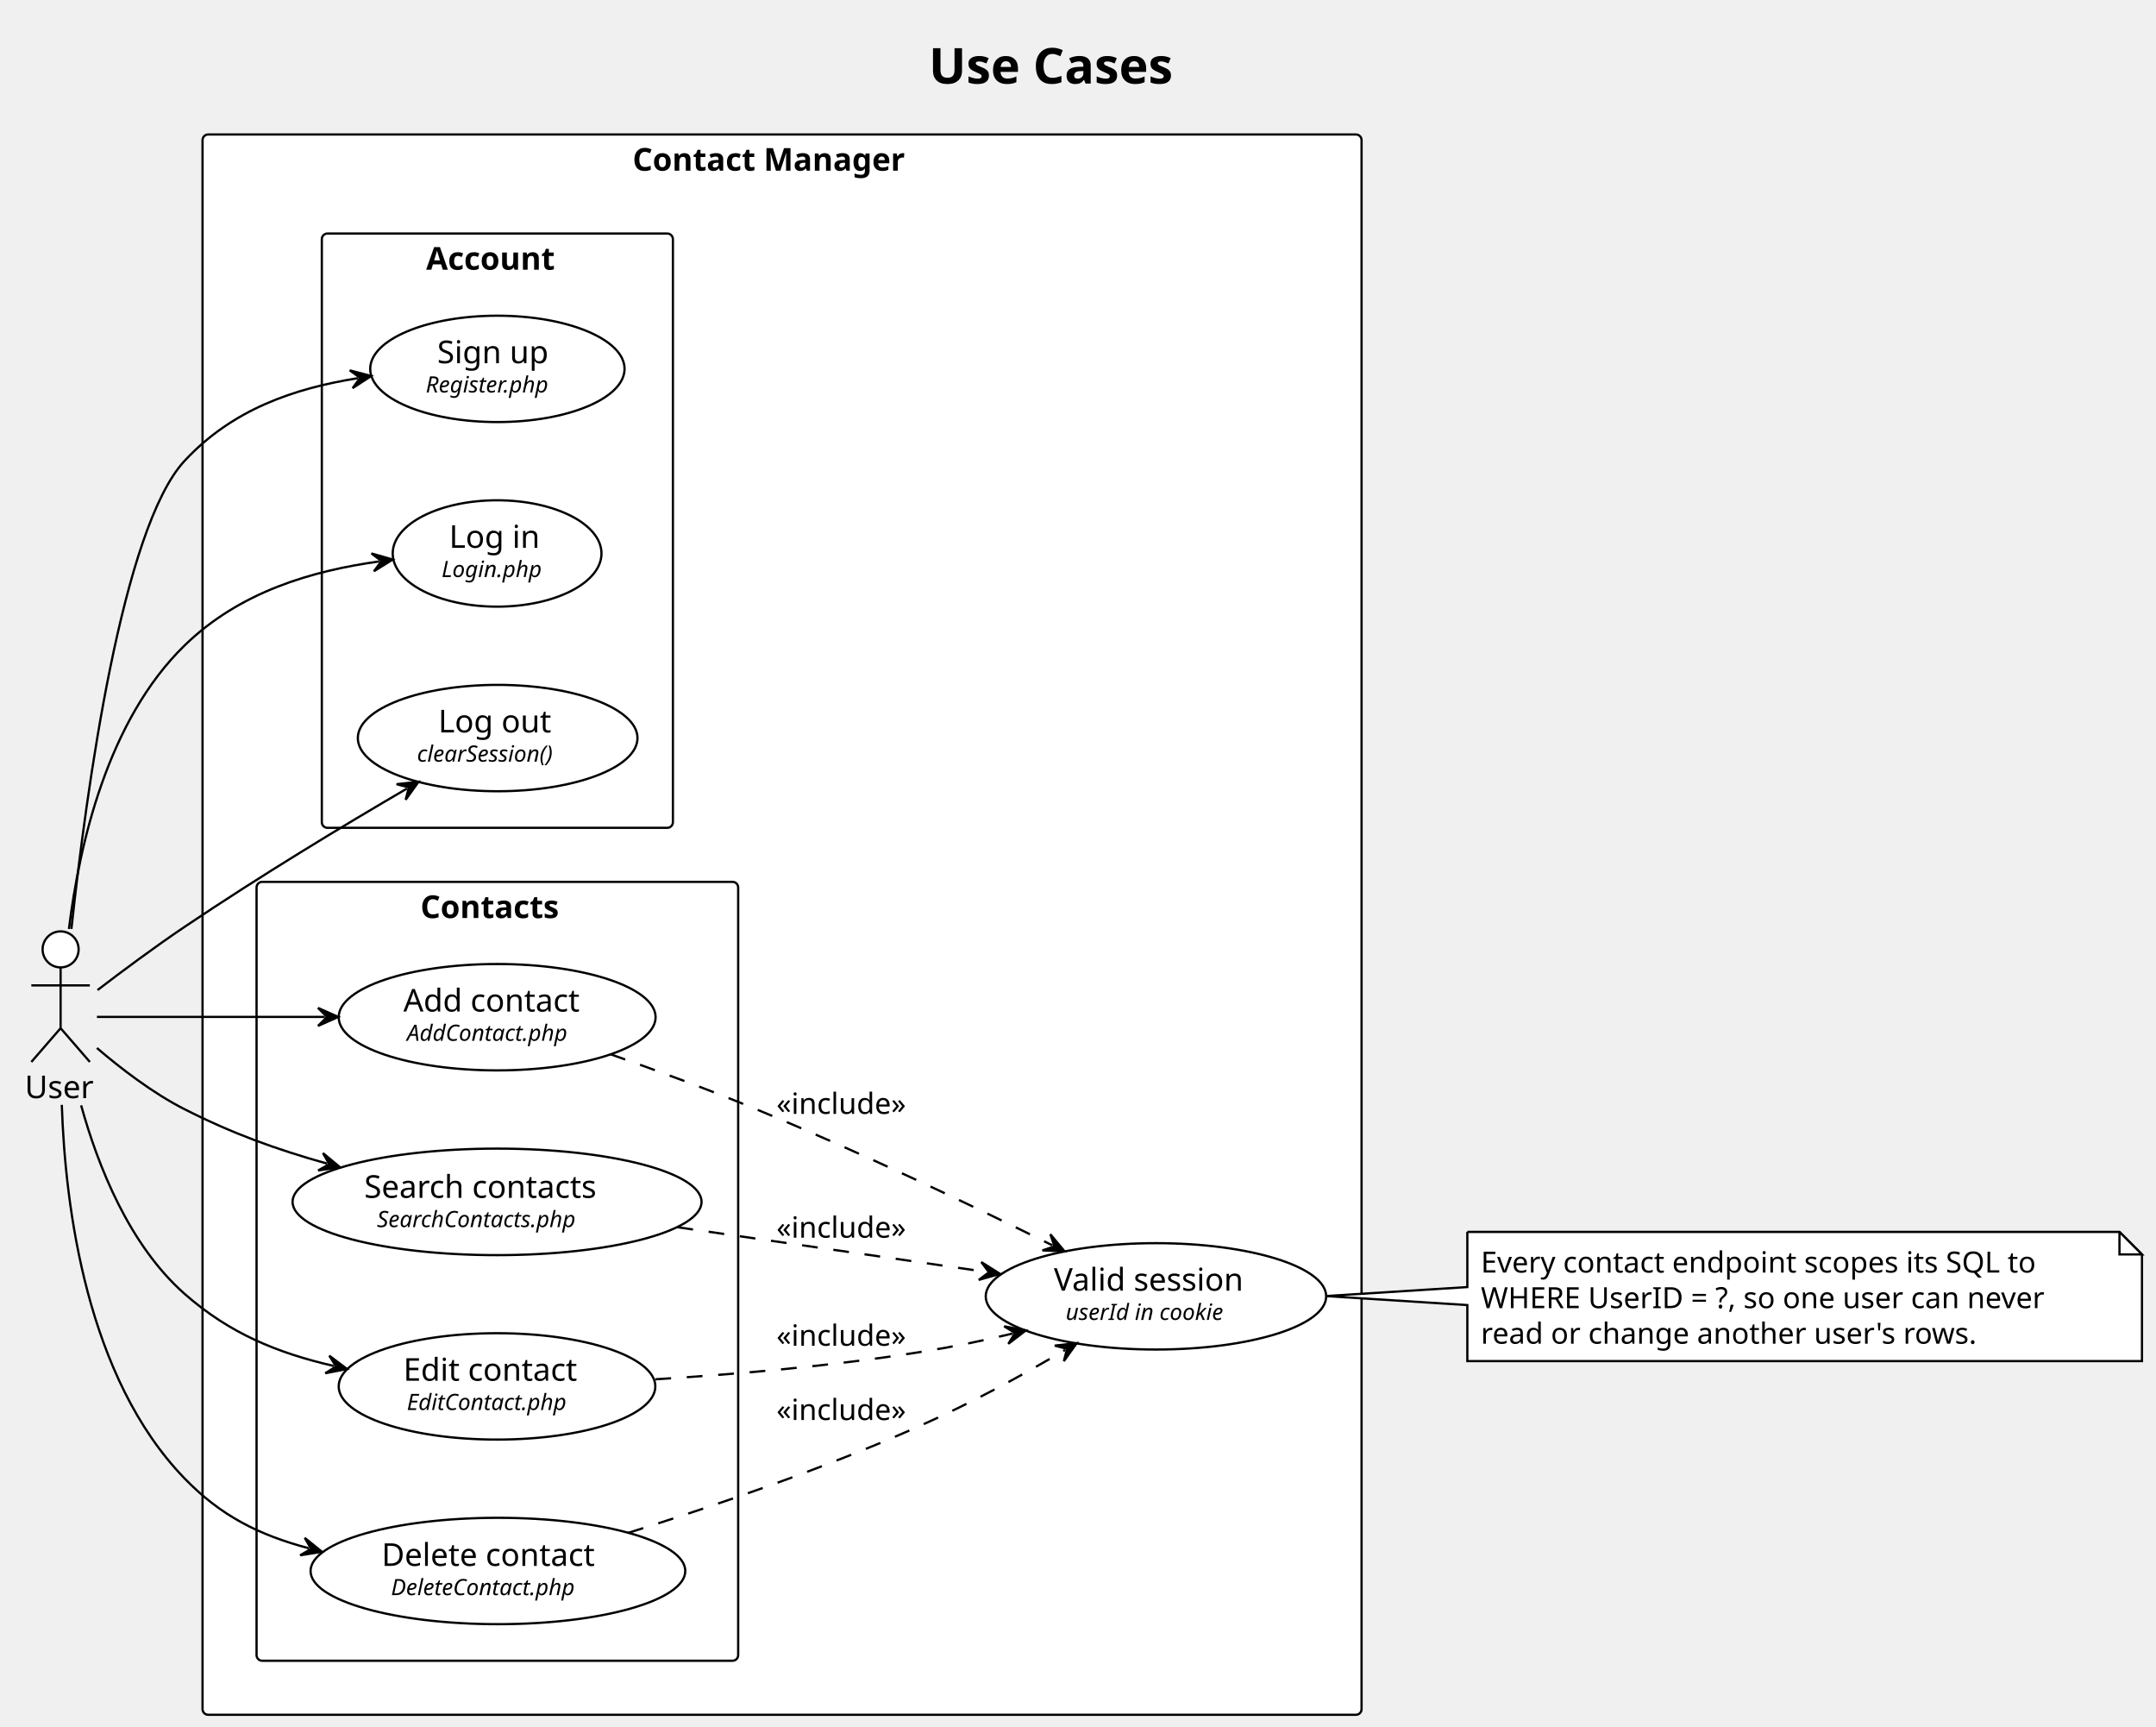
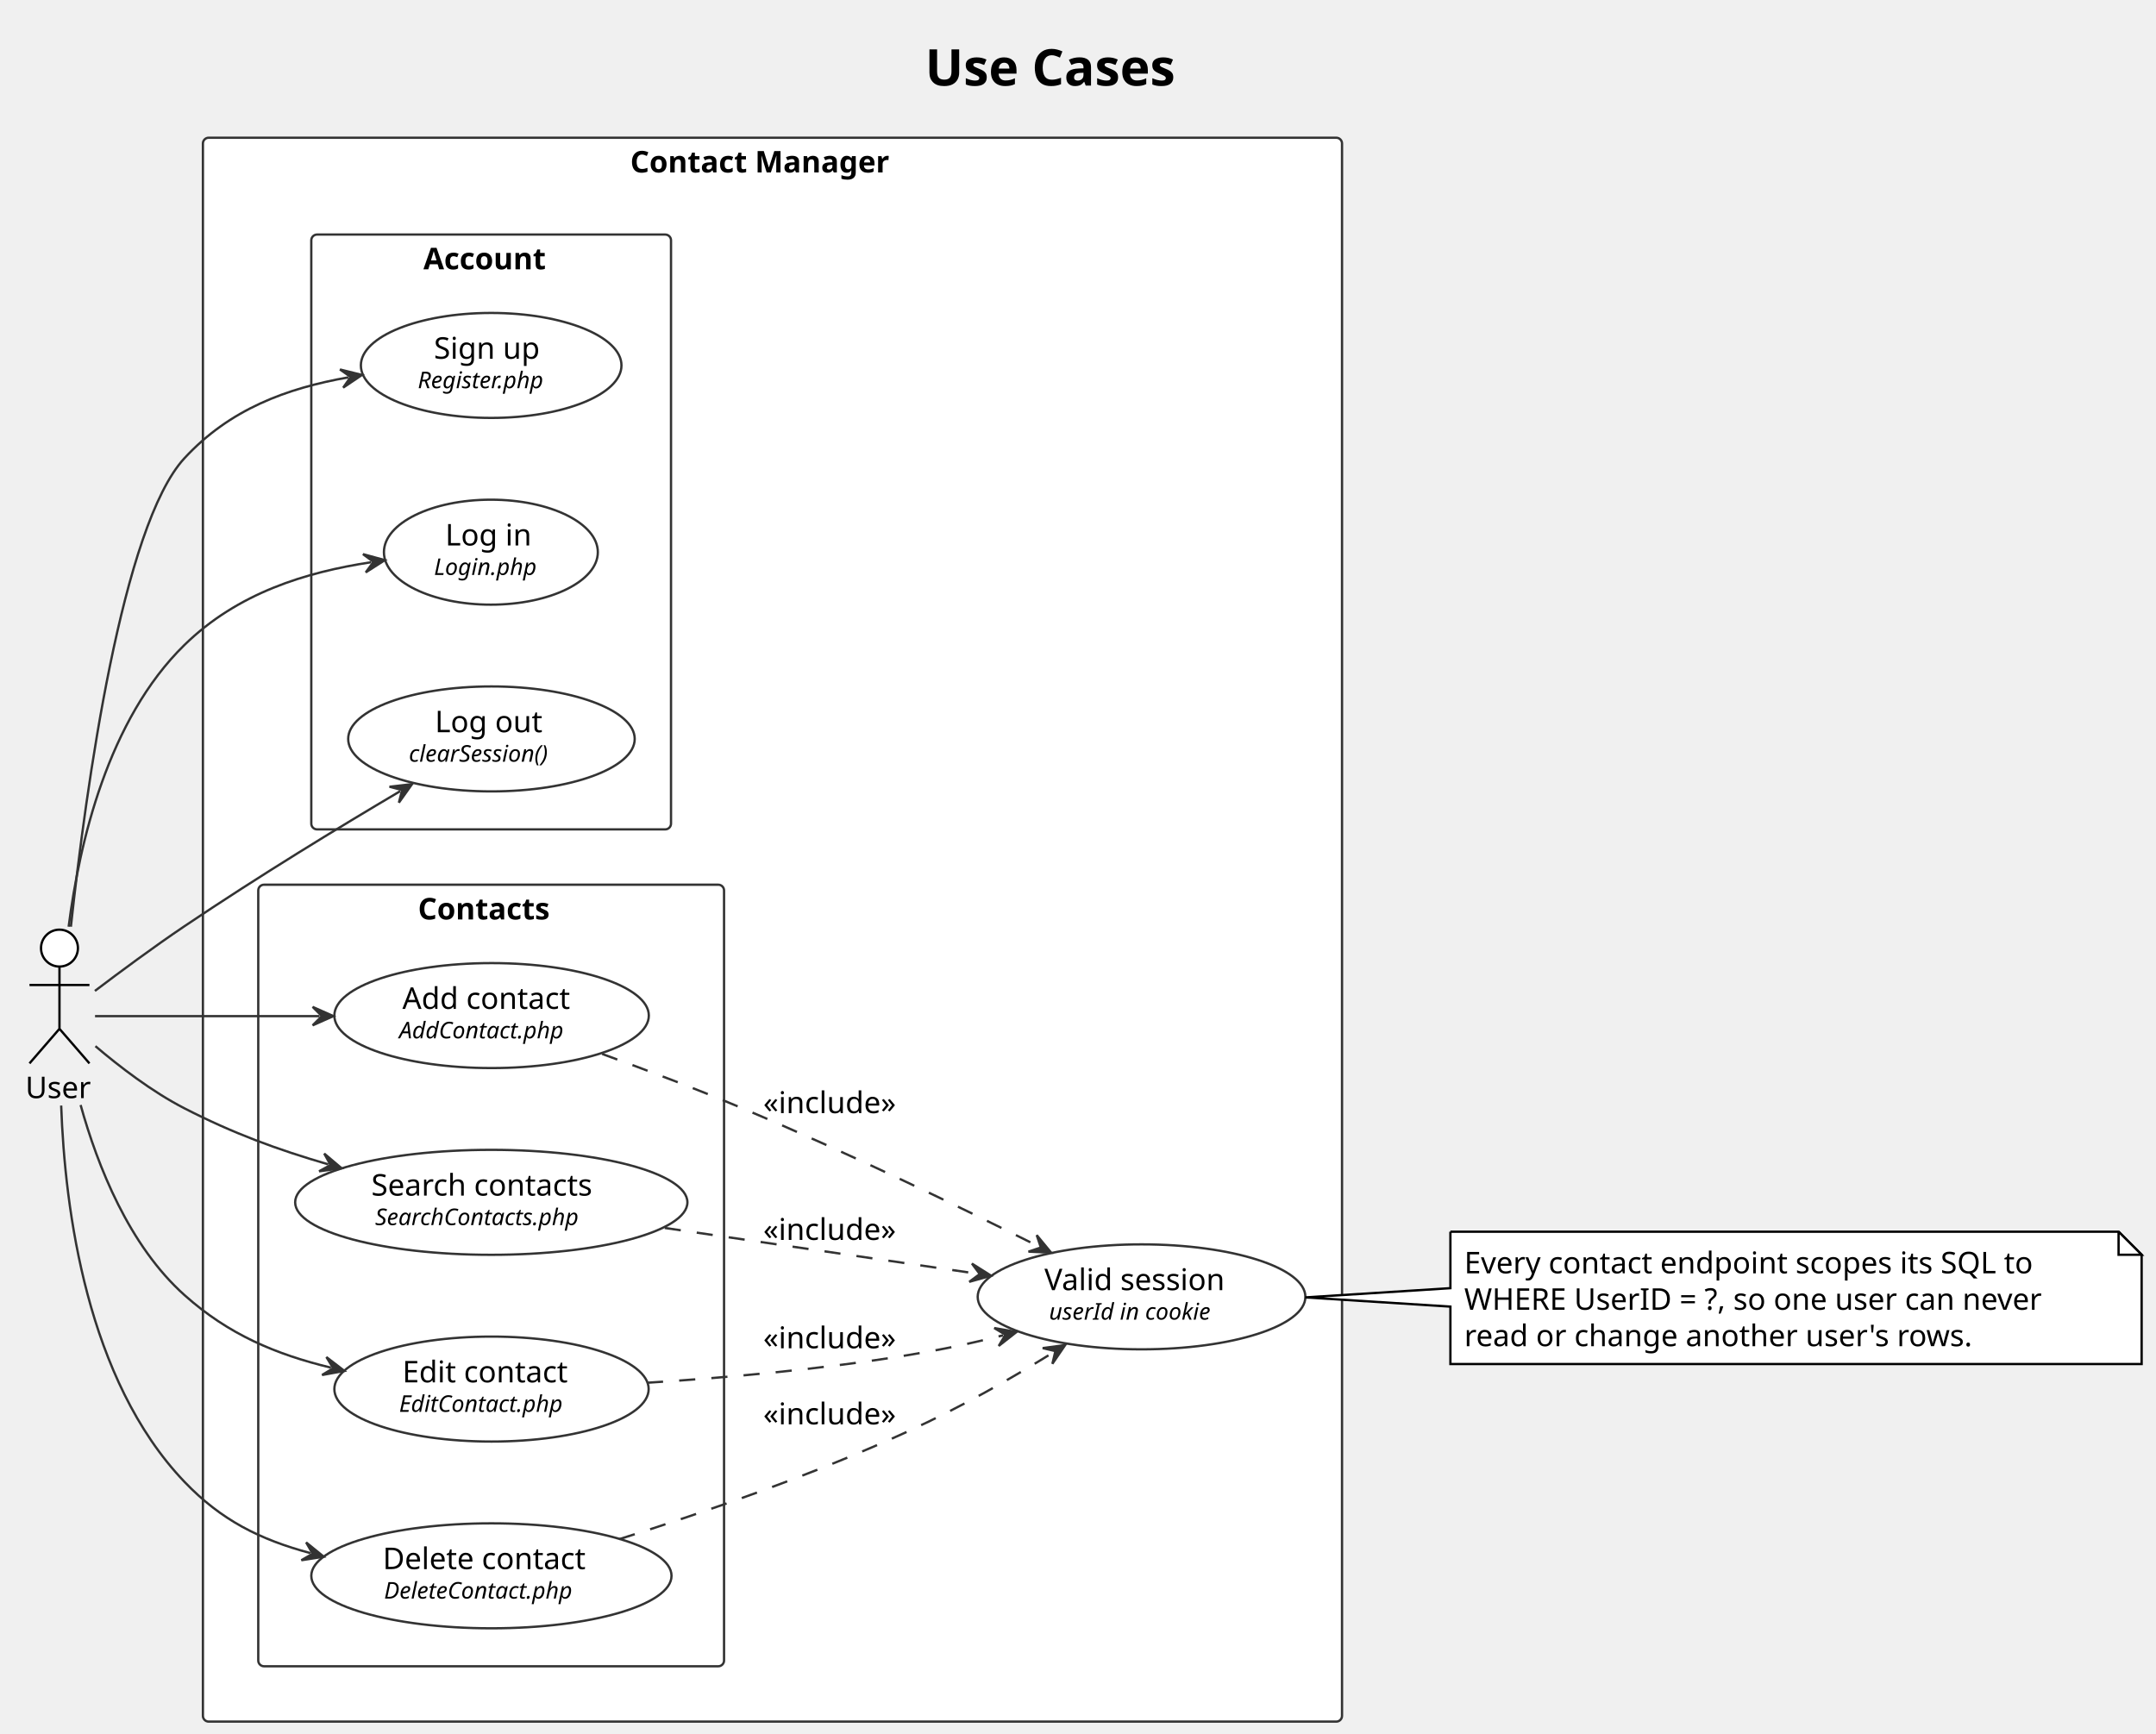
- <svg xmlns="http://www.w3.org/2000/svg" contentStyleType="text/css" height="767px" preserveAspectRatio="none" style="width:958px;height:767px;background:#FFFFFF;" version="1.1" viewBox="0 0 958 767" width="958px" zoomAndPan="magnify">
+ <svg xmlns="http://www.w3.org/2000/svg" contentStyleType="text/css" height="752px" preserveAspectRatio="none" style="width:935px;height:752px;background:#FFFFFF;" version="1.1" viewBox="0 0 935 752" width="935px" zoomAndPan="magnify">
  <defs />
  <g>
-     <text fill="#000000" font-family="Verdana" font-size="22" font-weight="bold" lengthAdjust="spacing" textLength="124.373" x="412.699" y="37.118">Use Cases</text>
+     <text fill="#000000" font-family="Verdana" font-size="22" font-weight="bold" lengthAdjust="spacing" textLength="124.373" x="401.199" y="37.118">Use Cases</text>
    <g id="cluster_Contact Manager">
-       <rect fill="#FFFFFF" height="702" rx="2.5" ry="2.5" style="stroke:#000000;stroke-width:1.0;" width="515" x="90" y="59.737" />
-       <text fill="#000000" font-family="Verdana" font-size="14" font-weight="bold" lengthAdjust="spacing" textLength="132.836" x="281.082" y="75.812">Contact Manager</text>
+       <rect fill="#FFFFFF" height="687" rx="2.5" ry="2.5" style="stroke:#333333;stroke-width:1.0;" width="494" x="88" y="59.737" />
+       <text fill="#000000" font-family="Verdana" font-size="13" font-weight="bold" lengthAdjust="spacing" textLength="123.348" x="273.326" y="74.807">Contact Manager</text>
    </g>
    <g id="cluster_Account">
-       <rect fill="#FFFFFF" height="264" rx="2.5" ry="2.5" style="stroke:#000000;stroke-width:1.0;" width="156" x="143" y="103.737" />
-       <text fill="#000000" font-family="Verdana" font-size="14" font-weight="bold" lengthAdjust="spacing" textLength="63.28" x="189.36" y="119.812">Account</text>
+       <rect fill="#FFFFFF" height="258" rx="2.5" ry="2.5" style="stroke:#333333;stroke-width:1.0;" width="156" x="135" y="101.737" />
+       <text fill="#000000" font-family="Verdana" font-size="13" font-weight="bold" lengthAdjust="spacing" textLength="58.76" x="183.62" y="116.807">Account</text>
    </g>
    <g id="cluster_Contacts">
-       <rect fill="#FFFFFF" height="346" rx="2.5" ry="2.5" style="stroke:#000000;stroke-width:1.0;" width="214" x="114" y="391.737" />
-       <text fill="#000000" font-family="Verdana" font-size="14" font-weight="bold" lengthAdjust="spacing" textLength="68.366" x="186.817" y="407.812">Contacts</text>
+       <rect fill="#FFFFFF" height="339" rx="2.5" ry="2.5" style="stroke:#333333;stroke-width:1.0;" width="202" x="112" y="383.737" />
+       <text fill="#000000" font-family="Verdana" font-size="13" font-weight="bold" lengthAdjust="spacing" textLength="63.483" x="181.258" y="398.807">Contacts</text>
    </g>
    <g id="elem_UC_SESSION">
-       <ellipse cx="513.639" cy="575.862" fill="#FFFFFF" rx="75.639" ry="23.625" style="stroke:#000000;stroke-width:1.0;" />
-       <text fill="#000000" font-family="Verdana" font-size="14" lengthAdjust="spacing" textLength="90.727" x="468.275" y="573.353">Valid session</text>
-       <text fill="#000000" font-family="Verdana" font-size="10" font-style="italic" lengthAdjust="spacing" textLength="80.225" x="473.526" y="586.346">userId in cookie</text>
+       <ellipse cx="495.056" cy="562.503" fill="#FFFFFF" rx="71.056" ry="22.765" style="stroke:#333333;stroke-width:1.0;" />
+       <text fill="#000000" font-family="Verdana" font-size="13" lengthAdjust="spacing" textLength="84.246" x="452.933" y="559.596">Valid session</text>
+       <text fill="#000000" font-family="Verdana" font-size="10" font-style="italic" lengthAdjust="spacing" textLength="80.225" x="454.944" y="572.38">userId in cookie</text>
    </g>
    <g id="elem_UC_SIGNUP">
-       <ellipse cx="221.008" cy="163.862" fill="#FFFFFF" rx="56.508" ry="23.625" style="stroke:#000000;stroke-width:1.0;" />
-       <text fill="#000000" font-family="Verdana" font-size="14" lengthAdjust="spacing" textLength="53.498" x="194.259" y="161.353">Sign up</text>
-       <text fill="#000000" font-family="Verdana" font-size="10" font-style="italic" lengthAdjust="spacing" textLength="63.672" x="189.172" y="174.346">Register.php</text>
+       <ellipse cx="213.008" cy="158.503" fill="#FFFFFF" rx="56.508" ry="22.765" style="stroke:#333333;stroke-width:1.0;" />
+       <text fill="#000000" font-family="Verdana" font-size="13" lengthAdjust="spacing" textLength="49.677" x="188.17" y="155.596">Sign up</text>
+       <text fill="#000000" font-family="Verdana" font-size="10" font-style="italic" lengthAdjust="spacing" textLength="63.672" x="181.172" y="168.38">Register.php</text>
    </g>
    <g id="elem_UC_LOGIN">
-       <ellipse cx="220.881" cy="245.862" fill="#FFFFFF" rx="46.381" ry="23.625" style="stroke:#000000;stroke-width:1.0;" />
-       <text fill="#000000" font-family="Verdana" font-size="14" lengthAdjust="spacing" textLength="42.636" x="199.564" y="243.353">Log in</text>
-       <text fill="#000000" font-family="Verdana" font-size="10" font-style="italic" lengthAdjust="spacing" textLength="49.351" x="196.206" y="256.346">Login.php</text>
+       <ellipse cx="212.881" cy="239.503" fill="#FFFFFF" rx="46.381" ry="22.765" style="stroke:#333333;stroke-width:1.0;" />
+       <text fill="#000000" font-family="Verdana" font-size="13" lengthAdjust="spacing" textLength="39.59" x="193.086" y="236.596">Log in</text>
+       <text fill="#000000" font-family="Verdana" font-size="10" font-style="italic" lengthAdjust="spacing" textLength="49.351" x="188.206" y="249.38">Login.php</text>
    </g>
    <g id="elem_UC_LOGOUT">
-       <ellipse cx="221.129" cy="327.862" fill="#FFFFFF" rx="62.129" ry="23.625" style="stroke:#000000;stroke-width:1.0;" />
-       <text fill="#000000" font-family="Verdana" font-size="14" lengthAdjust="spacing" textLength="52.808" x="194.725" y="325.353">Log out</text>
-       <text fill="#000000" font-family="Verdana" font-size="10" font-style="italic" lengthAdjust="spacing" textLength="71.621" x="185.319" y="338.346">clearSession()</text>
+       <ellipse cx="213.129" cy="320.503" fill="#FFFFFF" rx="62.129" ry="22.765" style="stroke:#333333;stroke-width:1.0;" />
+       <text fill="#000000" font-family="Verdana" font-size="13" lengthAdjust="spacing" textLength="49.036" x="188.611" y="317.596">Log out</text>
+       <text fill="#000000" font-family="Verdana" font-size="10" font-style="italic" lengthAdjust="spacing" textLength="71.621" x="177.319" y="330.38">clearSession()</text>
    </g>
    <g id="elem_UC_ADD">
-       <ellipse cx="220.904" cy="451.862" fill="#FFFFFF" rx="70.404" ry="23.625" style="stroke:#000000;stroke-width:1.0;" />
-       <text fill="#000000" font-family="Verdana" font-size="14" lengthAdjust="spacing" textLength="83.323" x="179.242" y="449.353">Add contact</text>
-       <text fill="#000000" font-family="Verdana" font-size="10" font-style="italic" lengthAdjust="spacing" textLength="80.19" x="180.809" y="462.346">AddContact.php</text>
+       <ellipse cx="213.189" cy="440.503" fill="#FFFFFF" rx="68.189" ry="22.765" style="stroke:#333333;stroke-width:1.0;" />
+       <text fill="#000000" font-family="Verdana" font-size="13" lengthAdjust="spacing" textLength="77.372" x="174.503" y="437.596">Add contact</text>
+       <text fill="#000000" font-family="Verdana" font-size="10" font-style="italic" lengthAdjust="spacing" textLength="80.19" x="173.093" y="450.38">AddContact.php</text>
    </g>
    <g id="elem_UC_SEARCH">
-       <ellipse cx="220.863" cy="533.897" fill="#FFFFFF" rx="90.863" ry="23.66" style="stroke:#000000;stroke-width:1.0;" />
-       <text fill="#000000" font-family="Verdana" font-size="14" lengthAdjust="spacing" textLength="112.048" x="161.839" y="532.108">Search contacts</text>
-       <text fill="#000000" font-family="Verdana" font-size="10" font-style="italic" lengthAdjust="spacing" textLength="100.718" x="167.504" y="545.101">SearchContacts.php</text>
+       <ellipse cx="213.056" cy="521.503" fill="#FFFFFF" rx="85.056" ry="22.765" style="stroke:#333333;stroke-width:1.0;" />
+       <text fill="#000000" font-family="Verdana" font-size="13" lengthAdjust="spacing" textLength="104.044" x="161.034" y="518.596">Search contacts</text>
+       <text fill="#000000" font-family="Verdana" font-size="10" font-style="italic" lengthAdjust="spacing" textLength="100.718" x="162.697" y="531.38">SearchContacts.php</text>
    </g>
    <g id="elem_UC_EDIT">
-       <ellipse cx="220.846" cy="615.862" fill="#FFFFFF" rx="70.346" ry="23.625" style="stroke:#000000;stroke-width:1.0;" />
-       <text fill="#000000" font-family="Verdana" font-size="14" lengthAdjust="spacing" textLength="83.241" x="179.225" y="613.353">Edit contact</text>
-       <text fill="#000000" font-family="Verdana" font-size="10" font-style="italic" lengthAdjust="spacing" textLength="80.142" x="180.775" y="626.346">EditContact.php</text>
+       <ellipse cx="213.154" cy="602.503" fill="#FFFFFF" rx="68.154" ry="22.765" style="stroke:#333333;stroke-width:1.0;" />
+       <text fill="#000000" font-family="Verdana" font-size="13" lengthAdjust="spacing" textLength="77.295" x="174.506" y="599.596">Edit contact</text>
+       <text fill="#000000" font-family="Verdana" font-size="10" font-style="italic" lengthAdjust="spacing" textLength="80.142" x="173.083" y="612.38">EditContact.php</text>
    </g>
    <g id="elem_UC_DELETE">
-       <ellipse cx="221.249" cy="697.865" fill="#FFFFFF" rx="83.249" ry="23.628" style="stroke:#000000;stroke-width:1.0;" />
-       <text fill="#000000" font-family="Verdana" font-size="14" lengthAdjust="spacing" textLength="101.473" x="169.565" y="695.6">Delete contact</text>
-       <text fill="#000000" font-family="Verdana" font-size="10" font-style="italic" lengthAdjust="spacing" textLength="93.115" x="173.744" y="708.593">DeleteContact.php</text>
+       <ellipse cx="213.112" cy="683.503" fill="#FFFFFF" rx="78.112" ry="22.765" style="stroke:#333333;stroke-width:1.0;" />
+       <text fill="#000000" font-family="Verdana" font-size="13" lengthAdjust="spacing" textLength="94.225" x="166" y="680.596">Delete contact</text>
+       <text fill="#000000" font-family="Verdana" font-size="10" font-style="italic" lengthAdjust="spacing" textLength="93.115" x="166.554" y="693.38">DeleteContact.php</text>
    </g>
    <g id="elem_user">
-       <ellipse cx="26.928" cy="421.737" fill="#FFFFFF" rx="8" ry="8" style="stroke:#000000;stroke-width:1.0;" />
-       <path d="M26.928,429.737 L26.928,456.737 M13.928,437.737 L39.928,437.737 M26.928,456.737 L13.928,471.737 M26.928,456.737 L39.928,471.737 " fill="none" style="stroke:#000000;stroke-width:1.0;" />
-       <text fill="#000000" font-family="Verdana" font-size="14" lengthAdjust="spacing" textLength="31.855" x="11" y="487.812">User</text>
+       <ellipse cx="25.79" cy="411.237" fill="#FFFFFF" rx="8" ry="8" style="stroke:#000000;stroke-width:1.0;" />
+       <path d="M25.79,419.237 L25.79,446.237 M12.79,427.237 L38.79,427.237 M25.79,446.237 L12.79,461.237 M25.79,446.237 L38.79,461.237 " fill="none" style="stroke:#000000;stroke-width:1.0;" />
+       <text fill="#000000" font-family="Verdana" font-size="13" lengthAdjust="spacing" textLength="29.58" x="11" y="476.307">User</text>
    </g>
    <g id="elem_GMN25">
-       <path d="M652,547.237 L652,571.737 L589.03,575.737 L652,579.737 L652,604.635 A0,0 0 0 0 652,604.635 L951.77,604.635 A0,0 0 0 0 951.77,604.635 L951.77,557.237 L941.77,547.237 L652,547.237 A0,0 0 0 0 652,547.237 " fill="#FFFFFF" style="stroke:#000000;stroke-width:1.0;" />
-       <path d="M941.77,547.237 L941.77,557.237 L951.77,557.237 L941.77,547.237 " fill="#FFFFFF" style="stroke:#000000;stroke-width:1.0;" />
-       <text fill="#000000" font-family="Verdana" font-size="13" lengthAdjust="spacing" textLength="267.897" x="658" y="565.307">Every contact endpoint scopes its SQL to</text>
-       <text fill="#000000" font-family="Verdana" font-size="13" lengthAdjust="spacing" textLength="278.77" x="658" y="581.106">WHERE UserID = ?, so one user can never</text>
-       <text fill="#000000" font-family="Verdana" font-size="13" lengthAdjust="spacing" textLength="237.066" x="658" y="596.906">read or change another user's rows.</text>
+       <path d="M629,534.237 L629,558.737 L566.07,562.737 L629,566.737 L629,591.635 A0,0 0 0 0 629,591.635 L928.77,591.635 A0,0 0 0 0 928.77,591.635 L928.77,544.237 L918.77,534.237 L629,534.237 A0,0 0 0 0 629,534.237 " fill="#FFFFFF" style="stroke:#000000;stroke-width:1.0;" />
+       <path d="M918.77,534.237 L918.77,544.237 L928.77,544.237 L918.77,534.237 " fill="#FFFFFF" style="stroke:#000000;stroke-width:1.0;" />
+       <text fill="#000000" font-family="Verdana" font-size="13" lengthAdjust="spacing" textLength="267.897" x="635" y="552.307">Every contact endpoint scopes its SQL to</text>
+       <text fill="#000000" font-family="Verdana" font-size="13" lengthAdjust="spacing" textLength="278.77" x="635" y="568.106">WHERE UserID = ?, so one user can never</text>
+       <text fill="#000000" font-family="Verdana" font-size="13" lengthAdjust="spacing" textLength="237.066" x="635" y="583.906">read or change another user's rows.</text>
    </g>
    <g id="link_user_UC_SIGNUP">
-       <path d="M31.73,412.647 C38.38,350.857 54.29,234.567 82,204.737 C103.18,181.937 130.476,172.568 159.016,167.988 " fill="none" id="user-to-UC_SIGNUP" style="stroke:#000000;stroke-width:1.0;" />
-       <polygon fill="#000000" points="164.94,167.037,155.42,164.514,160.003,167.83,156.688,172.413,164.94,167.037" style="stroke:#000000;stroke-width:1.0;" />
+       <path d="M30.74,401.957 C37.34,341.327 53,227.957 80,198.737 C99.67,177.457 124.322,168.401 151.091,163.671 " fill="none" id="user-to-UC_SIGNUP" style="stroke:#333333;stroke-width:1.0;" />
+       <polygon fill="#333333" points="157,162.627,147.441,160.254,152.076,163.497,148.833,168.132,157,162.627" style="stroke:#333333;stroke-width:1.0;" />
    </g>
    <g id="link_user_UC_LOGIN">
-       <path d="M30.63,412.667 C35.22,375.367 47.76,320.047 82,286.737 C106.63,262.777 138.678,253.557 168.558,249.387 " fill="none" id="user-to-UC_LOGIN" style="stroke:#000000;stroke-width:1.0;" />
-       <polygon fill="#000000" points="174.5,248.557,165.034,245.84,169.548,249.248,166.139,253.763,174.5,248.557" style="stroke:#000000;stroke-width:1.0;" />
+       <path d="M29.77,401.957 C34.42,365.597 46.84,312.117 80,279.737 C103.13,257.147 132.638,248.169 160.978,243.859 " fill="none" id="user-to-UC_LOGIN" style="stroke:#333333;stroke-width:1.0;" />
+       <polygon fill="#333333" points="166.91,242.957,157.411,240.356,161.967,243.709,158.614,248.265,166.91,242.957" style="stroke:#333333;stroke-width:1.0;" />
    </g>
    <g id="link_user_UC_LOGOUT">
-       <path d="M43.33,439.807 C53.99,431.647 68.64,420.727 82,411.737 C116.68,388.407 152.559,366.804 180.819,350.294 " fill="none" id="user-to-UC_LOGOUT" style="stroke:#000000;stroke-width:1.0;" />
-       <polygon fill="#000000" points="186,347.267,176.211,348.353,181.683,349.789,180.247,355.261,186,347.267" style="stroke:#000000;stroke-width:1.0;" />
+       <path d="M41.16,429.807 C51.71,421.807 66.54,410.797 80,401.737 C112.9,379.597 146.545,359.131 173.535,343.171 " fill="none" id="user-to-UC_LOGOUT" style="stroke:#333333;stroke-width:1.0;" />
+       <polygon fill="#333333" points="178.7,340.117,168.917,341.255,174.396,342.662,172.989,348.141,178.7,340.117" style="stroke:#333333;stroke-width:1.0;" />
    </g>
    <g id="link_user_UC_ADD">
-       <path d="M43.07,451.737 C66.05,451.737 105.32,451.737 144.31,451.737 " fill="none" id="user-to-UC_ADD" style="stroke:#000000;stroke-width:1.0;" />
-       <polygon fill="#000000" points="150.31,451.737,141.31,447.737,145.31,451.737,141.31,455.737,150.31,451.737" style="stroke:#000000;stroke-width:1.0;" />
+       <path d="M41.21,440.737 C63.21,440.737 100.91,440.737 138.59,440.737 " fill="none" id="user-to-UC_ADD" style="stroke:#333333;stroke-width:1.0;" />
+       <polygon fill="#333333" points="144.59,440.737,135.59,436.737,139.59,440.737,135.59,444.737,144.59,440.737" style="stroke:#333333;stroke-width:1.0;" />
    </g>
    <g id="link_user_UC_SEARCH">
-       <path d="M43.06,465.547 C53.37,474.377 67.72,485.497 82,492.737 C103.51,503.637 122.644,510.525 145.323,516.895 " fill="none" id="user-to-UC_SEARCH" style="stroke:#000000;stroke-width:1.0;" />
-       <polygon fill="#000000" points="151.1,518.517,143.517,512.233,146.286,517.165,141.354,519.935,151.1,518.517" style="stroke:#000000;stroke-width:1.0;" />
+       <path d="M41.38,453.767 C51.55,462.417 65.84,473.477 80,480.737 C101.25,491.637 120.159,498.57 142.379,505.04 " fill="none" id="user-to-UC_SEARCH" style="stroke:#333333;stroke-width:1.0;" />
+       <polygon fill="#333333" points="148.14,506.717,140.617,500.361,143.339,505.32,138.381,508.042,148.14,506.717" style="stroke:#333333;stroke-width:1.0;" />
    </g>
    <g id="link_user_UC_EDIT">
-       <path d="M36.05,491.017 C43.56,518.127 57.43,553.057 82,574.737 C101.96,592.347 123.352,601.055 148.352,606.795 " fill="none" id="user-to-UC_EDIT" style="stroke:#000000;stroke-width:1.0;" />
-       <polygon fill="#000000" points="154.2,608.137,146.323,602.225,149.327,607.018,144.533,610.022,154.2,608.137" style="stroke:#000000;stroke-width:1.0;" />
+       <path d="M34.96,479.287 C42.36,505.907 55.98,540.257 80,561.737 C99.14,578.847 119.508,587.407 143.528,593.217 " fill="none" id="user-to-UC_EDIT" style="stroke:#333333;stroke-width:1.0;" />
+       <polygon fill="#333333" points="149.36,594.627,141.553,588.624,144.5,593.452,139.672,596.399,149.36,594.627" style="stroke:#333333;stroke-width:1.0;" />
    </g>
    <g id="link_user_UC_DELETE">
-       <path d="M27.46,490.797 C28.99,536.597 38.58,611.937 82,656.737 C98.18,673.427 115.012,681.863 137.282,687.793 " fill="none" id="user-to-UC_DELETE" style="stroke:#000000;stroke-width:1.0;" />
-       <polygon fill="#000000" points="143.08,689.337,135.412,683.156,138.248,688.051,133.354,690.887,143.08,689.337" style="stroke:#000000;stroke-width:1.0;" />
+       <path d="M26.53,479.527 C28.12,524.607 37.65,598.457 80,642.737 C95.92,659.387 112.676,667.76 134.626,673.66 " fill="none" id="user-to-UC_DELETE" style="stroke:#333333;stroke-width:1.0;" />
+       <polygon fill="#333333" points="140.42,675.217,132.767,669.018,135.591,673.919,130.69,676.744,140.42,675.217" style="stroke:#333333;stroke-width:1.0;" />
    </g>
    <g id="link_UC_ADD_UC_SESSION">
-       <path d="M271.21,468.297 C291.44,475.397 315.01,484.047 336,492.737 C383.87,512.547 432.192,535.667 467.642,553.207 " fill="none" id="UC_ADD-to-UC_SESSION" style="stroke:#000000;stroke-width:1.0;stroke-dasharray:7.0,7.0;" />
-       <polygon fill="#000000" points="473.02,555.867,466.727,548.291,468.538,553.65,463.18,555.461,473.02,555.867" style="stroke:#000000;stroke-width:1.0;" />
-       <text fill="#000000" font-family="Verdana" font-size="13" lengthAdjust="spacing" textLength="62.962" x="345" y="494.807">«include»</text>
+       <path d="M261.14,457.147 C280.19,464.057 302.29,472.407 322,480.737 C368.78,500.497 415.934,523.363 450.494,540.653 " fill="none" id="UC_ADD-to-UC_SESSION" style="stroke:#333333;stroke-width:1.0;stroke-dasharray:7.0,7.0;" />
+       <polygon fill="#333333" points="455.86,543.337,449.601,535.733,451.388,541.1,446.021,542.888,455.86,543.337" style="stroke:#333333;stroke-width:1.0;" />
+       <text fill="#000000" font-family="Verdana" font-size="13" lengthAdjust="spacing" textLength="62.962" x="331" y="482.807">«include»</text>
    </g>
    <g id="link_UC_SEARCH_UC_SESSION">
-       <path d="M301,545.157 C345.86,551.647 395.512,558.818 438.442,565.028 " fill="none" id="UC_SEARCH-to-UC_SESSION" style="stroke:#000000;stroke-width:1.0;stroke-dasharray:7.0,7.0;" />
-       <polygon fill="#000000" points="444.38,565.887,436.045,560.64,439.432,565.172,434.9,568.558,444.38,565.887" style="stroke:#000000;stroke-width:1.0;" />
-       <text fill="#000000" font-family="Verdana" font-size="13" lengthAdjust="spacing" textLength="62.962" x="345" y="549.807">«include»</text>
+       <path d="M288.3,532.617 C332.37,539.067 381.733,546.298 423.893,552.468 " fill="none" id="UC_SEARCH-to-UC_SESSION" style="stroke:#333333;stroke-width:1.0;stroke-dasharray:7.0,7.0;" />
+       <polygon fill="#333333" points="429.83,553.337,421.504,548.076,424.883,552.613,420.346,555.992,429.83,553.337" style="stroke:#333333;stroke-width:1.0;" />
+       <text fill="#000000" font-family="Verdana" font-size="13" lengthAdjust="spacing" textLength="62.962" x="331" y="537.807">«include»</text>
    </g>
    <g id="link_UC_EDIT_UC_SESSION">
-       <path d="M291.2,612.707 C326.34,610.517 369.61,606.837 408,600.737 C423.66,598.247 434.604,596.053 450.034,592.363 " fill="none" id="UC_EDIT-to-UC_SESSION" style="stroke:#000000;stroke-width:1.0;stroke-dasharray:7.0,7.0;" />
-       <polygon fill="#000000" points="455.87,590.967,446.187,589.17,451.007,592.13,448.047,596.951,455.87,590.967" style="stroke:#000000;stroke-width:1.0;" />
-       <text fill="#000000" font-family="Verdana" font-size="13" lengthAdjust="spacing" textLength="62.962" x="345" y="597.807">«include»</text>
+       <path d="M280.57,599.767 C314.66,597.597 356.72,593.907 394,587.737 C409.36,585.197 420.011,582.959 435.061,579.179 " fill="none" id="UC_EDIT-to-UC_SESSION" style="stroke:#333333;stroke-width:1.0;stroke-dasharray:7.0,7.0;" />
+       <polygon fill="#333333" points="440.88,577.717,431.177,576.03,436.031,578.935,433.125,583.789,440.88,577.717" style="stroke:#333333;stroke-width:1.0;" />
+       <text fill="#000000" font-family="Verdana" font-size="13" lengthAdjust="spacing" textLength="62.962" x="331" y="584.807">«include»</text>
    </g>
    <g id="link_UC_DELETE_UC_SESSION">
-       <path d="M279.15,680.927 C316.46,669.267 365.89,652.497 408,633.737 C432.26,622.927 453.217,611.467 473.277,599.678 " fill="none" id="UC_DELETE-to-UC_SESSION" style="stroke:#000000;stroke-width:1.0;stroke-dasharray:7.0,7.0;" />
-       <polygon fill="#000000" points="478.45,596.637,468.664,597.749,474.139,599.171,472.718,604.646,478.45,596.637" style="stroke:#000000;stroke-width:1.0;" />
-       <text fill="#000000" font-family="Verdana" font-size="13" lengthAdjust="spacing" textLength="62.962" x="345" y="630.807">«include»</text>
+       <path d="M268.61,667.587 C304.85,656.157 353.09,639.557 394,620.737 C417.52,609.917 437.625,598.43 456.845,586.56 " fill="none" id="UC_DELETE-to-UC_SESSION" style="stroke:#333333;stroke-width:1.0;stroke-dasharray:7.0,7.0;" />
+       <polygon fill="#333333" points="461.95,583.407,452.191,584.733,457.696,586.035,456.394,591.54,461.95,583.407" style="stroke:#333333;stroke-width:1.0;" />
+       <text fill="#000000" font-family="Verdana" font-size="13" lengthAdjust="spacing" textLength="62.962" x="331" y="617.807">«include»</text>
    </g>
  </g>
</svg>
